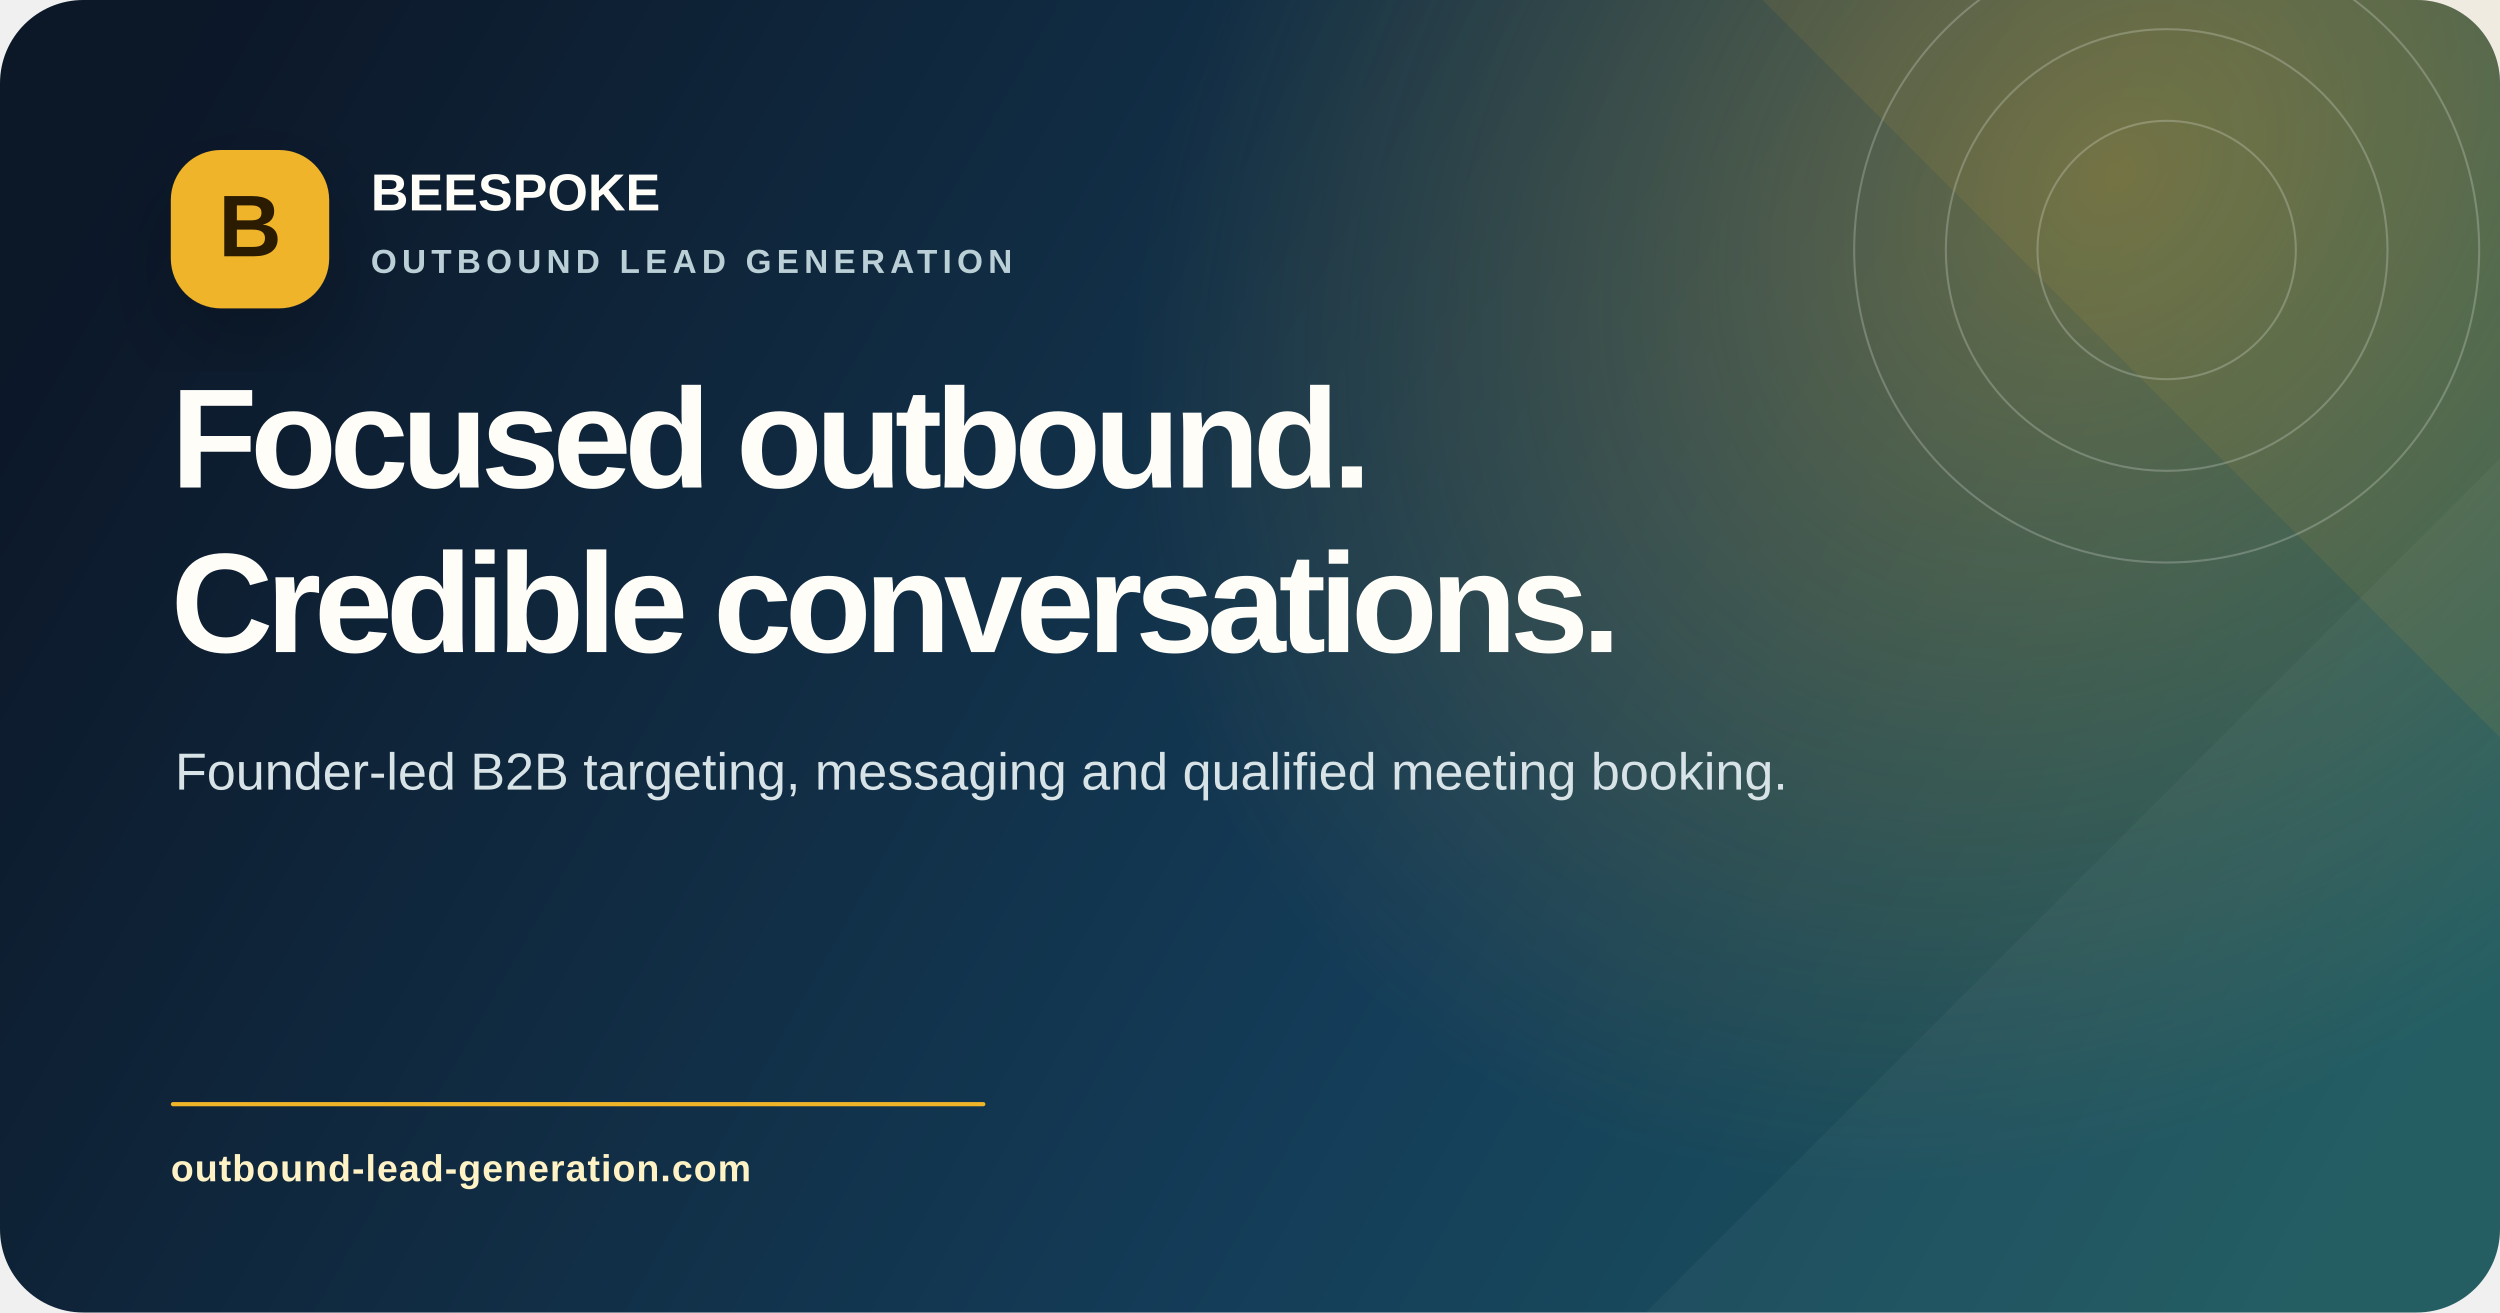
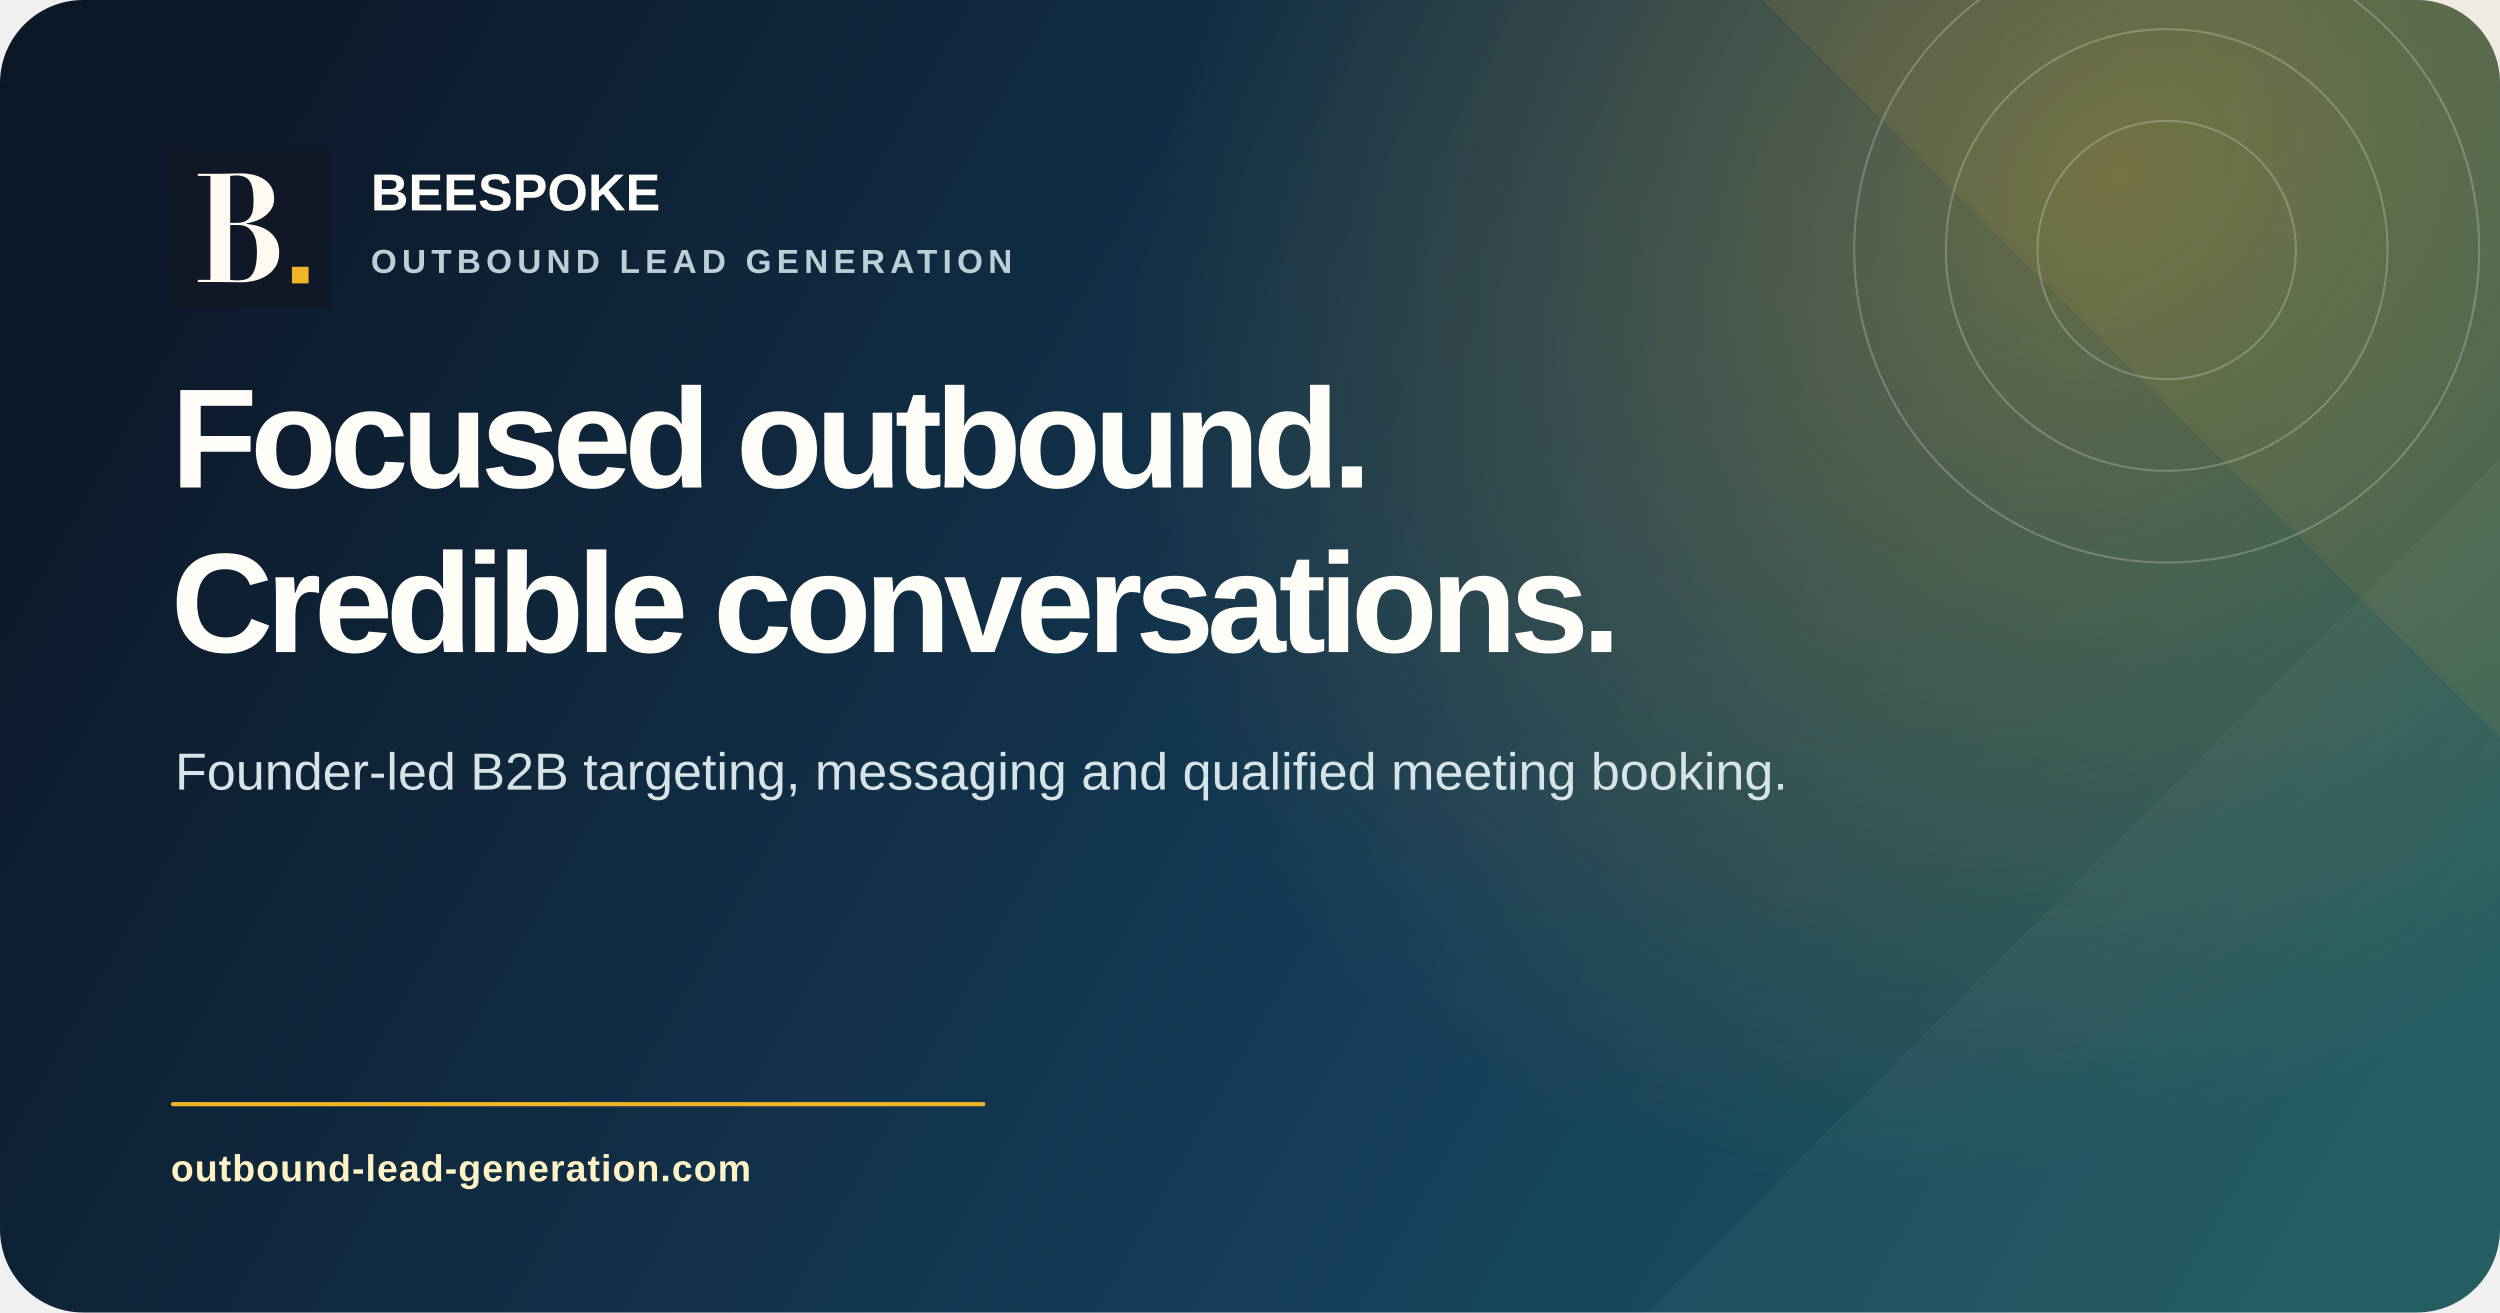
<svg xmlns="http://www.w3.org/2000/svg" width="1200" height="630" viewBox="0 0 1200 630" role="img" aria-labelledby="title desc">
  <defs>
    <linearGradient id="bg" x1="85" y1="22" x2="1115" y2="608" gradientUnits="userSpaceOnUse">
      <stop stop-color="#0C1728" />
      <stop offset=".62" stop-color="#143D59" />
      <stop offset="1" stop-color="#1D595E" />
    </linearGradient>
    <radialGradient id="glow" cx="0" cy="0" r="1" gradientTransform="translate(1020 82) rotate(133) scale(540 420)" gradientUnits="userSpaceOnUse">
      <stop stop-color="#F0B429" stop-opacity=".38" />
      <stop offset="1" stop-color="#F0B429" stop-opacity="0" />
    </radialGradient>
    <filter id="shadow" x="-40%" y="-40%" width="180%" height="180%">
      <feDropShadow dx="0" dy="18" stdDeviation="22" flood-color="#000" flood-opacity=".24" />
    </filter>
  </defs>
  <rect width="1200" height="630" rx="40" fill="url(#bg)" />
  <rect width="1200" height="630" rx="40" fill="url(#glow)" />
  <path d="M846 0h354v354L846 0Z" fill="#F0B429" fill-opacity=".08" />
  <path d="M790 630h410V220L790 630Z" fill="#fff" fill-opacity=".035" />
  <g opacity=".22" fill="none" stroke="#fff">
    <circle cx="1040" cy="120" r="62" />
    <circle cx="1040" cy="120" r="106" />
    <circle cx="1040" cy="120" r="150" />
  </g>
  <g transform="translate(82 72)">
-     <rect width="76" height="76" rx="24" fill="#F0B429" filter="url(#shadow)" />
-     <text x="38" y="51" text-anchor="middle" font-family="Arial, Helvetica, sans-serif" font-size="42" font-weight="900" fill="#2B1B00">B</text>
+     <svg width="76" height="76" viewBox="0 0 400 400">
+       <rect fill="#101828" width="400" height="400" />
+       <path fill="#FFF9EF" transform="matrix(1.14872 0 0 1.28 67 57)" d="M72.217 99.35L72.217 6.626Q75.513 6.333 78.809 6.04Q82.104 5.747 85.4 5.747Q96.826 5.747 104.15 8.75Q111.548 11.753 115.723 17.905Q119.897 24.057 121.729 33.505Q123.56 42.954 123.56 56.137Q123.56 64.194 122.461 72.031Q121.436 79.795 117.48 85.947Q113.599 92.099 105.762 95.761Q97.998 99.35 84.521 99.35L72.217 99.35ZM72.217 211.85L72.217 103.525L89.648 103.525Q104.59 103.525 112.866 109.677Q121.143 115.83 125.171 124.253Q129.199 132.602 130.078 141.172Q131.03 149.741 131.03 154.795Q131.03 173.105 128.174 184.384Q125.317 195.59 119.897 201.963Q114.551 208.261 106.86 210.532Q99.243 212.729 89.648 212.729Q80.347 212.729 72.217 211.85ZM28.711 6.626L28.711 211.85L1.099 211.85L1.099 216.025L46.436 216.025Q59.033 216.025 71.484 216.318Q83.936 216.611 96.533 216.611Q107.959 216.611 122.314 214.121Q136.743 211.557 149.487 204.965Q162.231 198.3 171.094 186.948Q179.956 175.522 179.956 158.09Q179.956 142.197 172.998 131.723Q166.113 121.25 155.566 114.804Q145.093 108.359 132.495 105.356Q119.897 102.353 108.252 101.401L108.252 100.229Q115.43 99.35 125.757 96.347Q136.157 93.344 145.752 87.631Q155.347 81.919 162.085 73.056Q168.823 64.194 168.823 51.303Q168.823 36.948 161.938 27.353Q155.054 17.758 144.36 12.046Q133.74 6.333 120.85 3.916Q107.959 1.499 96.24 1.499Q83.643 1.499 71.338 2.011Q59.033 2.451 46.436 2.451L1.099 2.451L1.099 6.626L28.711 6.626Z" />
+       <rect fill="#F0B429" x="306" y="295" width="42" height="42" />
+     </svg>
    <text x="96" y="29" font-family="Arial, Helvetica, sans-serif" font-size="25" font-weight="800" fill="#FFFDF8">BEESPOKE</text>
    <text x="96" y="59" font-family="Arial, Helvetica, sans-serif" font-size="16" font-weight="700" letter-spacing="2.5" fill="#BBD0D6">OUTBOUND LEAD GENERATION</text>
  </g>
  <g transform="translate(82 234)">
    <text font-family="Arial, Helvetica, sans-serif" font-size="68" font-weight="800" letter-spacing="-3.4" fill="#FFFDF8">
      <tspan x="0" y="0">Focused outbound.</tspan>
      <tspan x="0" y="79">Credible conversations.</tspan>
    </text>
    <text x="2" y="145" font-family="Arial, Helvetica, sans-serif" font-size="25" fill="#D7E3E7">Founder-led B2B targeting, messaging and qualified meeting booking.</text>
  </g>
  <g transform="translate(82 529)">
    <rect width="391" height="2" rx="1" fill="#F0B429" />
    <text y="38" font-family="Arial, Helvetica, sans-serif" font-size="18" font-weight="700" letter-spacing=".5" fill="#FFF2C4">outbound-lead-generation.com</text>
  </g>
</svg>
